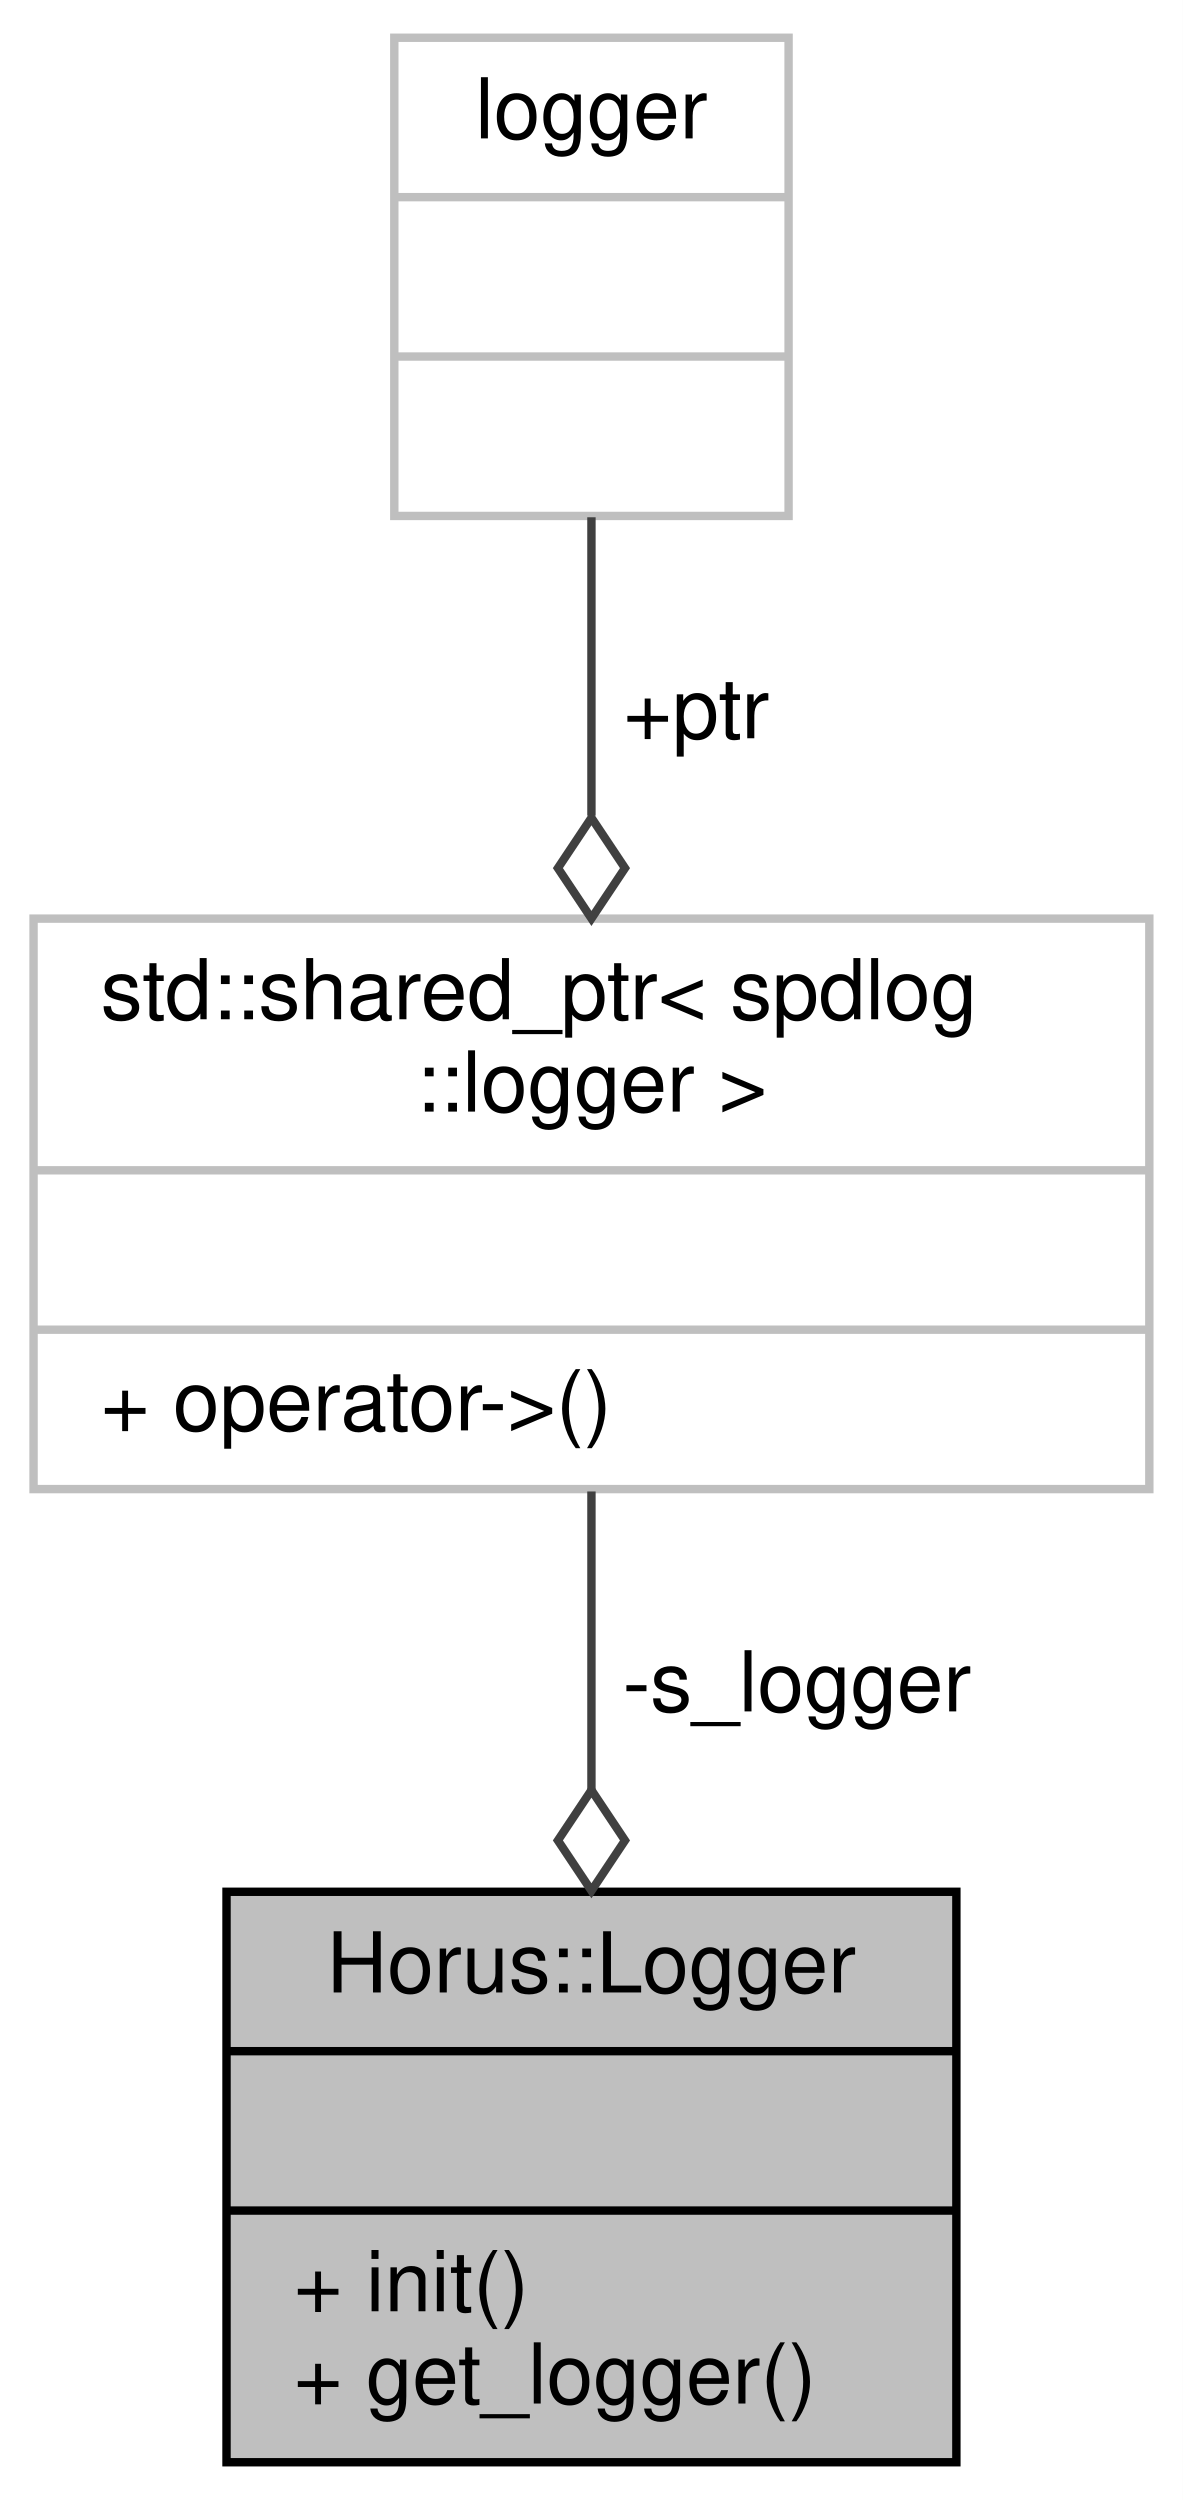
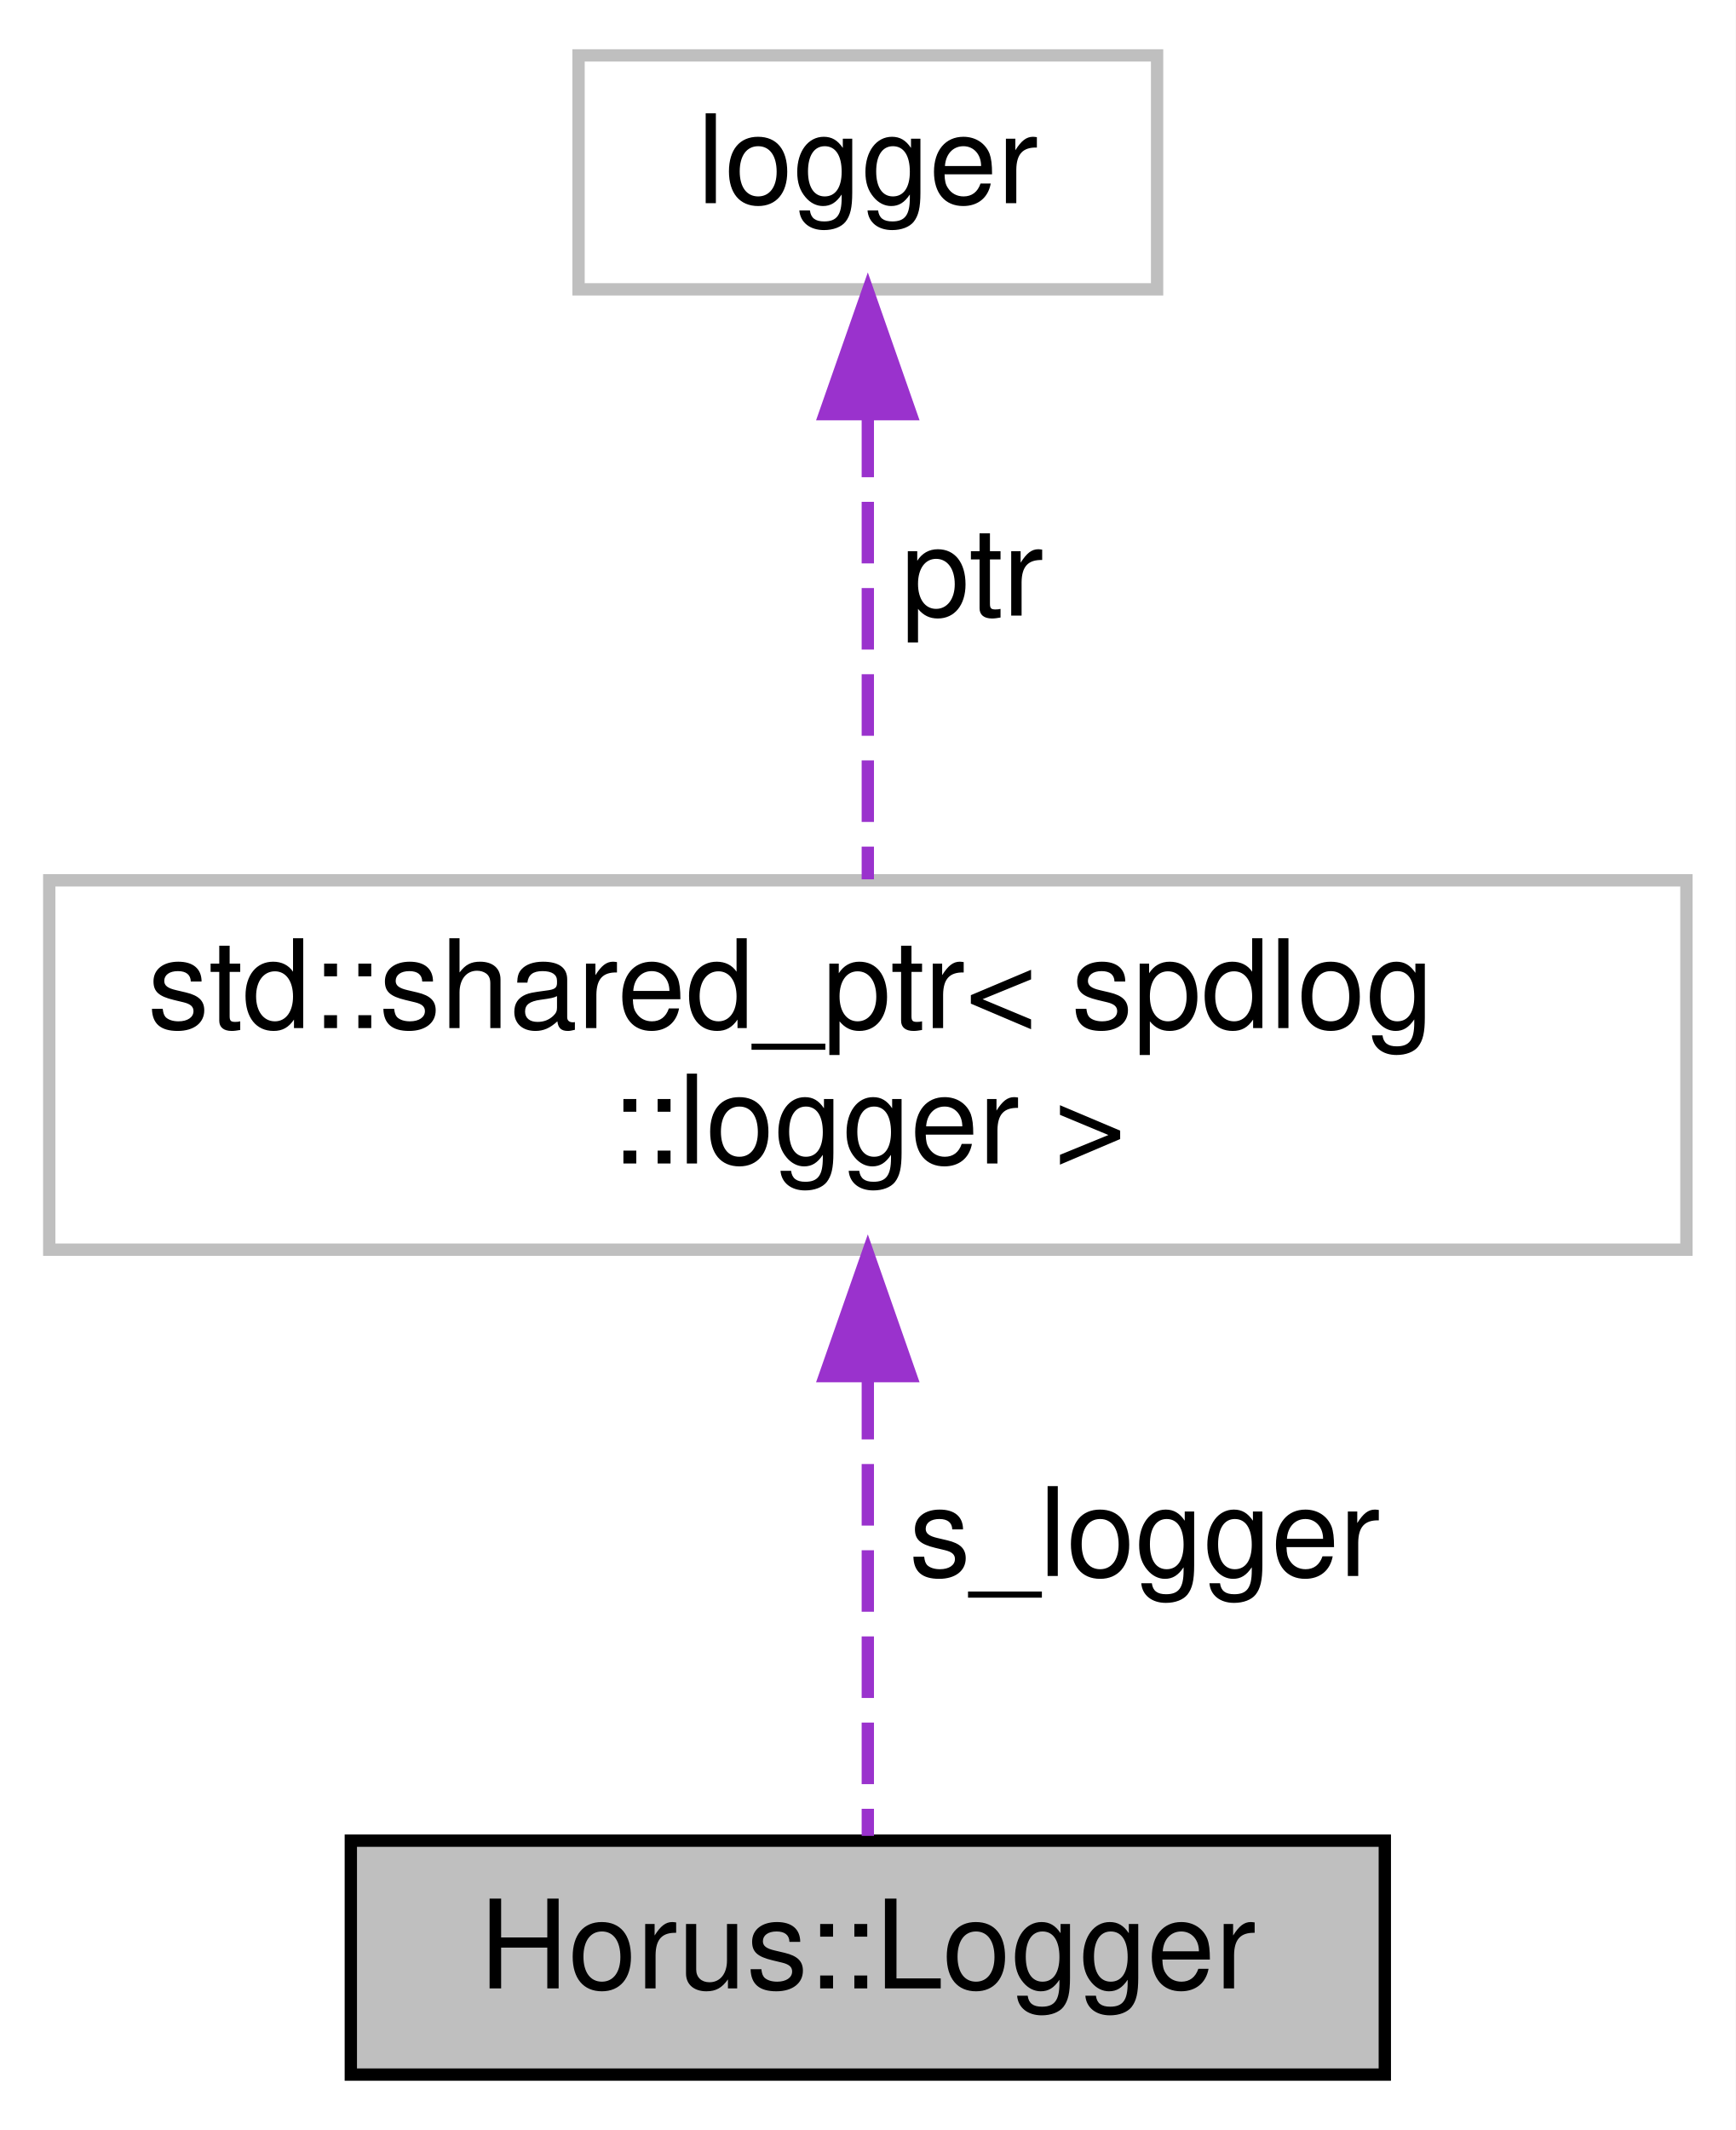
- <svg xmlns="http://www.w3.org/2000/svg" xmlns:xlink="http://www.w3.org/1999/xlink" width="141pt" height="298pt" viewBox="0.00 0.00 141.00 298.00">
-   <g id="graph0" class="graph" transform="scale(1 1) rotate(0) translate(4 294)">
-     <polygon fill="white" stroke="transparent" points="-4,4 -4,-294 137,-294 137,4 -4,4" />
+ <svg xmlns="http://www.w3.org/2000/svg" xmlns:xlink="http://www.w3.org/1999/xlink" width="141pt" height="173pt" viewBox="0.00 0.00 141.00 173.00">
+   <g id="graph0" class="graph" transform="scale(1 1) rotate(0) translate(4 169)">
+     <polygon fill="white" stroke="transparent" points="-4,4 -4,-169 137,-169 137,4 -4,4" />
    <g id="node1" class="node">
      <g id="a_node1">
        <a xlink:title="Horus Logger class.">
-           <polygon fill="#bfbfbf" stroke="black" points="23,-0.5 23,-68.5 110,-68.5 110,-0.5 23,-0.5" />
-           <text text-anchor="middle" x="66.5" y="-56.5" font-family="Helvetica,sans-Serif" font-size="10.00">Horus::Logger</text>
-           <polyline fill="none" stroke="black" points="23,-49.5 110,-49.5 " />
-           <text text-anchor="middle" x="66.5" y="-37.5" font-family="Helvetica,sans-Serif" font-size="10.00"> </text>
-           <polyline fill="none" stroke="black" points="23,-30.5 110,-30.5 " />
-           <text text-anchor="start" x="31" y="-18.5" font-family="Helvetica,sans-Serif" font-size="10.00">+ init()</text>
-           <text text-anchor="start" x="31" y="-7.5" font-family="Helvetica,sans-Serif" font-size="10.00">+ get_logger()</text>
+           <polygon fill="#bfbfbf" stroke="black" points="24.5,-0.5 24.5,-19.5 108.5,-19.5 108.5,-0.5 24.5,-0.5" />
+           <text text-anchor="middle" x="66.5" y="-7.5" font-family="Helvetica,sans-Serif" font-size="10.00">Horus::Logger</text>
        </a>
      </g>
    </g>
    <g id="node2" class="node">
      <g id="a_node2">
        <a xlink:title=" ">
-           <polygon fill="white" stroke="#bfbfbf" points="0,-116.5 0,-184.5 133,-184.5 133,-116.5 0,-116.5" />
-           <text text-anchor="start" x="8" y="-172.5" font-family="Helvetica,sans-Serif" font-size="10.00">std::shared_ptr&lt; spdlog</text>
-           <text text-anchor="middle" x="66.5" y="-161.5" font-family="Helvetica,sans-Serif" font-size="10.00">::logger &gt;</text>
-           <polyline fill="none" stroke="#bfbfbf" points="0,-154.5 133,-154.5 " />
-           <text text-anchor="middle" x="66.5" y="-142.5" font-family="Helvetica,sans-Serif" font-size="10.00"> </text>
-           <polyline fill="none" stroke="#bfbfbf" points="0,-135.5 133,-135.5 " />
-           <text text-anchor="start" x="8" y="-123.5" font-family="Helvetica,sans-Serif" font-size="10.00">+ operator-&gt;()</text>
+           <polygon fill="white" stroke="#bfbfbf" points="0,-67.5 0,-97.5 133,-97.5 133,-67.5 0,-67.5" />
+           <text text-anchor="start" x="8" y="-85.5" font-family="Helvetica,sans-Serif" font-size="10.00">std::shared_ptr&lt; spdlog</text>
+           <text text-anchor="middle" x="66.5" y="-74.5" font-family="Helvetica,sans-Serif" font-size="10.00">::logger &gt;</text>
        </a>
      </g>
    </g>
    <g id="edge1" class="edge">
-       <path fill="none" stroke="#404040" d="M66.5,-116.22C66.5,-105.1 66.5,-92.51 66.5,-80.64" />
-       <polygon fill="none" stroke="#404040" points="66.5,-80.62 62.5,-74.62 66.5,-68.62 70.5,-74.62 66.5,-80.62" />
-       <text text-anchor="middle" x="91" y="-90" font-family="Helvetica,sans-Serif" font-size="10.00"> -s_logger</text>
+       <path fill="none" stroke="#9a32cd" stroke-dasharray="5,2" d="M66.5,-57.09C66.5,-44.21 66.5,-29.2 66.5,-19.89" />
+       <polygon fill="#9a32cd" stroke="#9a32cd" points="63,-57.23 66.5,-67.23 70,-57.23 63,-57.23" />
+       <text text-anchor="middle" x="89" y="-41" font-family="Helvetica,sans-Serif" font-size="10.00"> s_logger</text>
    </g>
    <g id="node3" class="node">
      <g id="a_node3">
        <a xlink:title=" ">
-           <polygon fill="white" stroke="#bfbfbf" points="43,-232.5 43,-289.5 90,-289.5 90,-232.5 43,-232.5" />
-           <text text-anchor="middle" x="66.5" y="-277.5" font-family="Helvetica,sans-Serif" font-size="10.00">logger</text>
-           <polyline fill="none" stroke="#bfbfbf" points="43,-270.5 90,-270.5 " />
-           <text text-anchor="middle" x="66.5" y="-258.5" font-family="Helvetica,sans-Serif" font-size="10.00"> </text>
-           <polyline fill="none" stroke="#bfbfbf" points="43,-251.5 90,-251.5 " />
-           <text text-anchor="middle" x="66.5" y="-239.5" font-family="Helvetica,sans-Serif" font-size="10.00"> </text>
+           <polygon fill="white" stroke="#bfbfbf" points="43,-145.5 43,-164.5 90,-164.5 90,-145.5 43,-145.5" />
+           <text text-anchor="middle" x="66.5" y="-152.5" font-family="Helvetica,sans-Serif" font-size="10.00">logger</text>
        </a>
      </g>
    </g>
    <g id="edge2" class="edge">
-       <path fill="none" stroke="#404040" d="M66.5,-232.34C66.5,-221.53 66.5,-208.85 66.5,-196.77" />
-       <polygon fill="none" stroke="#404040" points="66.5,-196.52 62.5,-190.52 66.5,-184.52 70.5,-190.52 66.5,-196.52" />
-       <text text-anchor="middle" x="79" y="-206" font-family="Helvetica,sans-Serif" font-size="10.00"> +ptr</text>
+       <path fill="none" stroke="#9a32cd" stroke-dasharray="5,2" d="M66.5,-135.24C66.5,-123.41 66.5,-108.38 66.5,-97.58" />
+       <polygon fill="#9a32cd" stroke="#9a32cd" points="63,-135.36 66.5,-145.36 70,-135.36 63,-135.36" />
+       <text text-anchor="middle" x="75" y="-119" font-family="Helvetica,sans-Serif" font-size="10.00"> ptr</text>
    </g>
  </g>
</svg>
